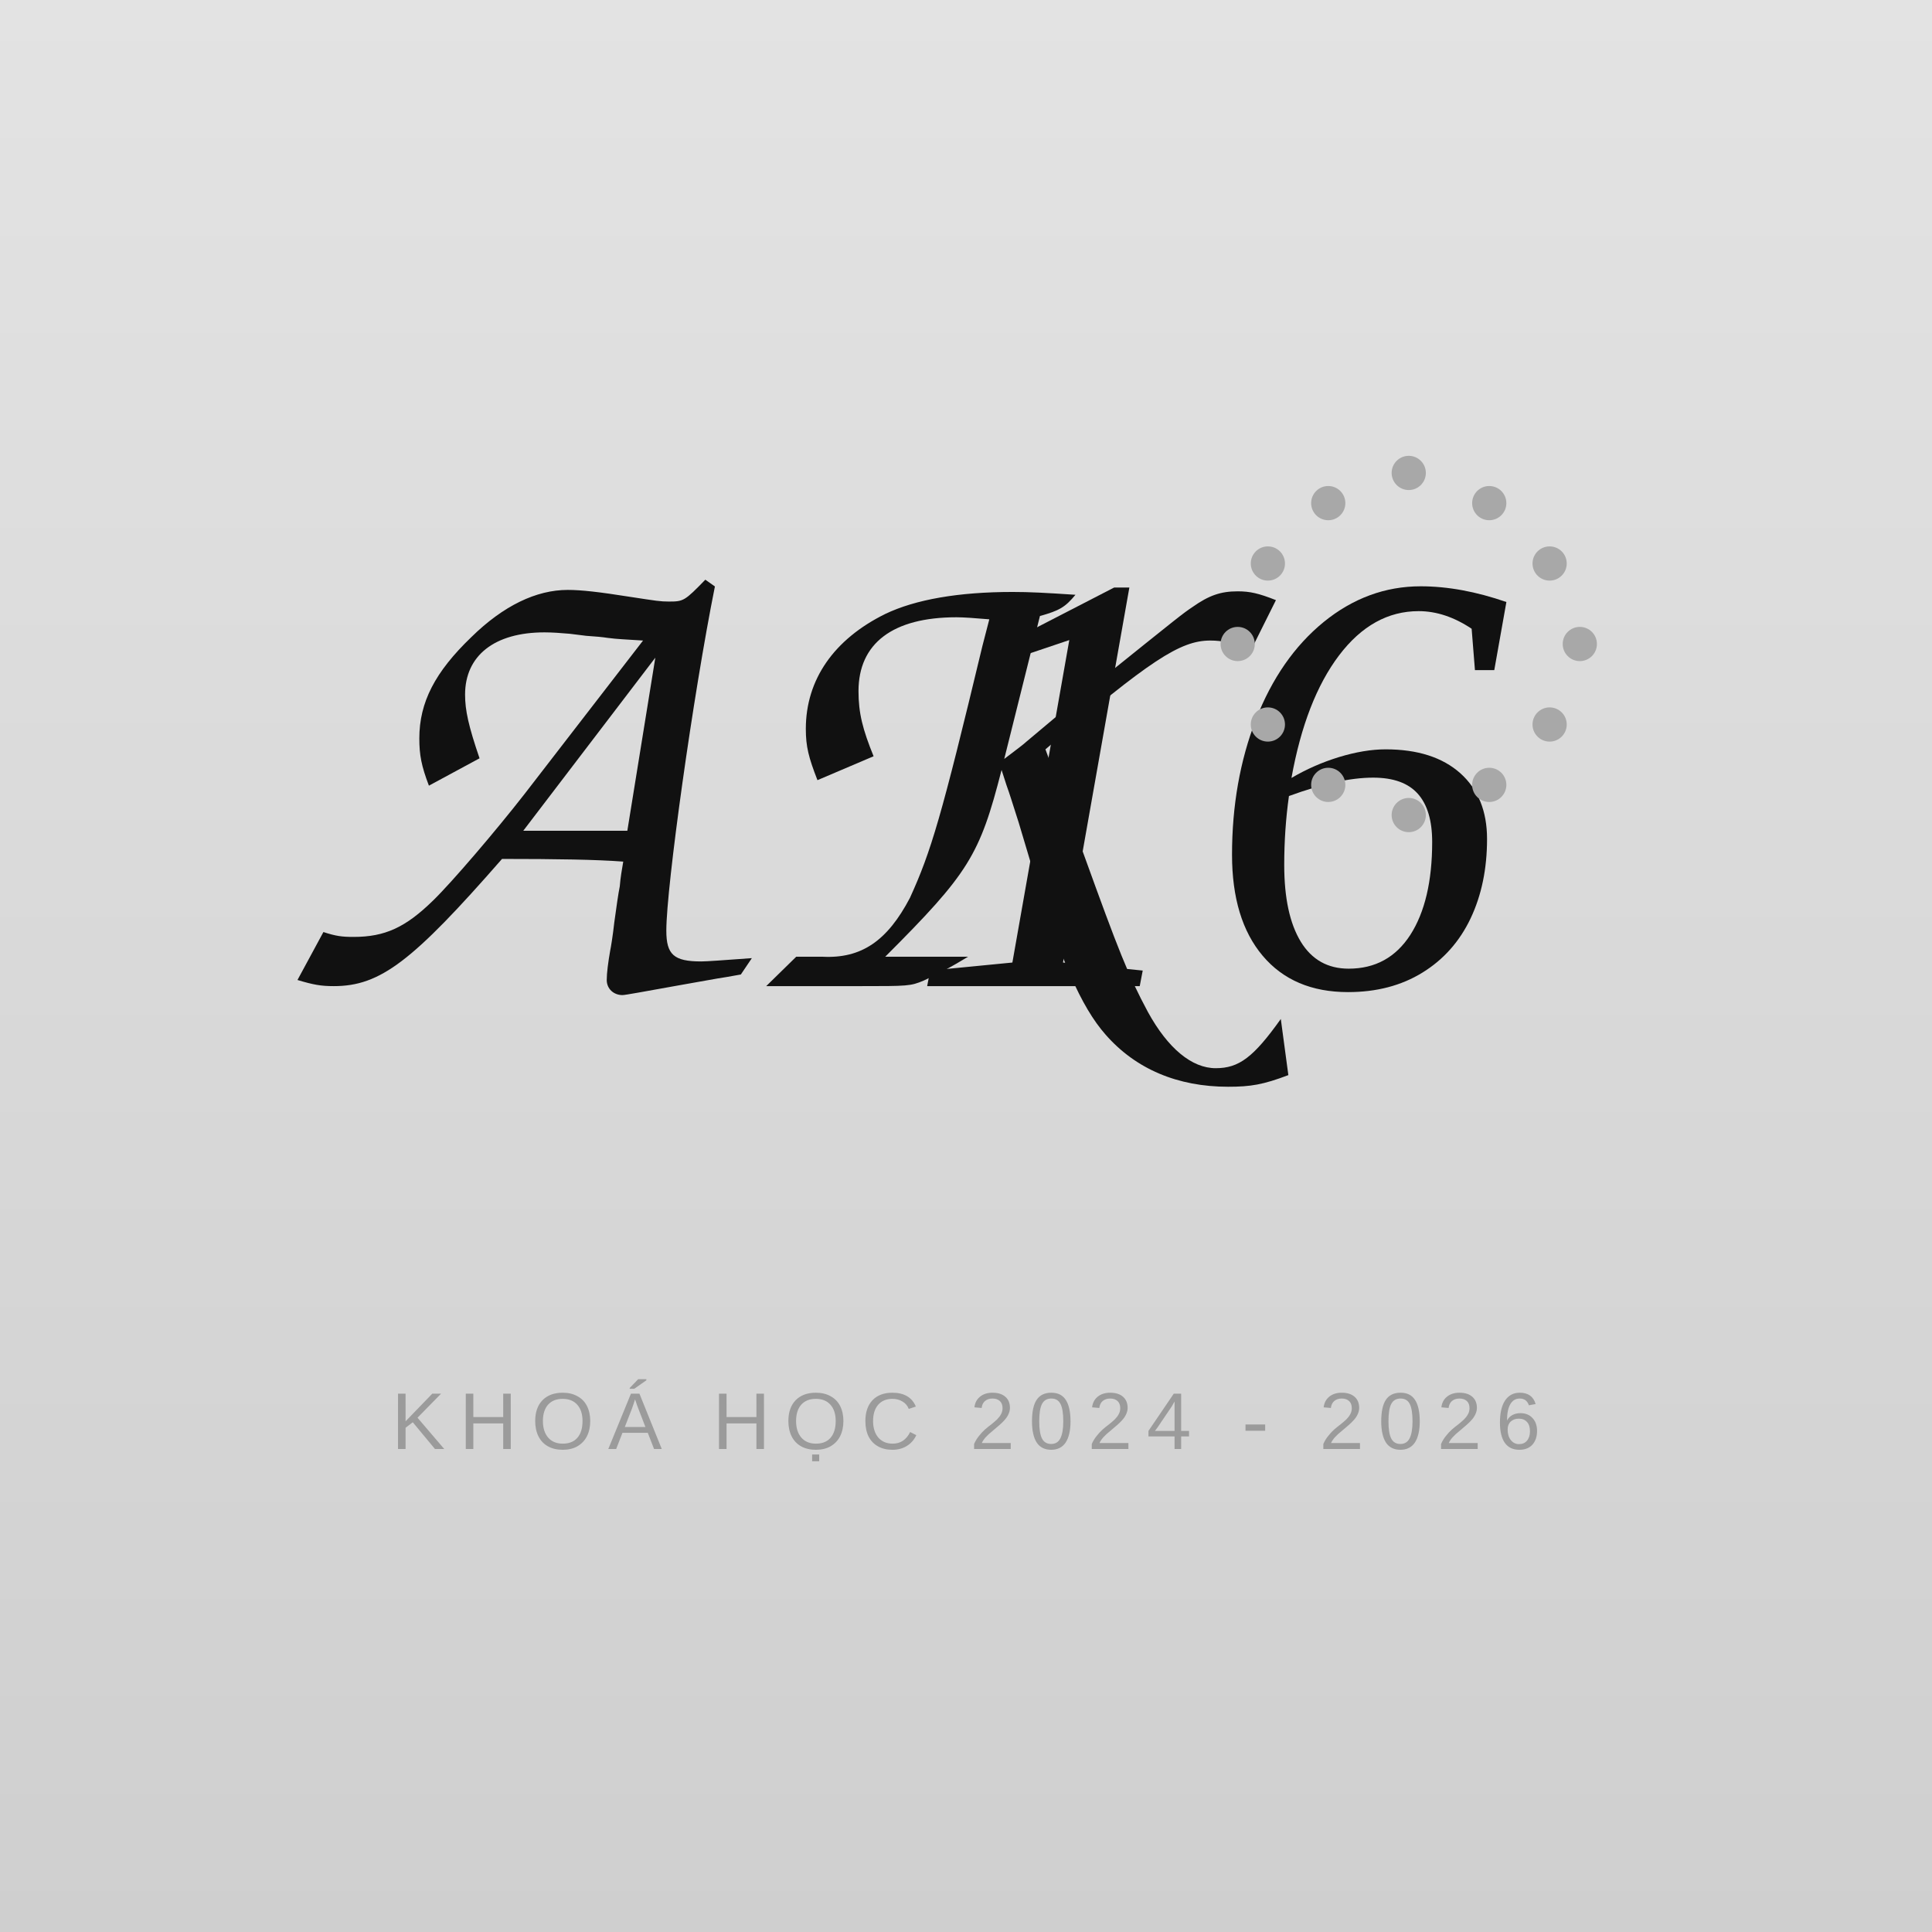
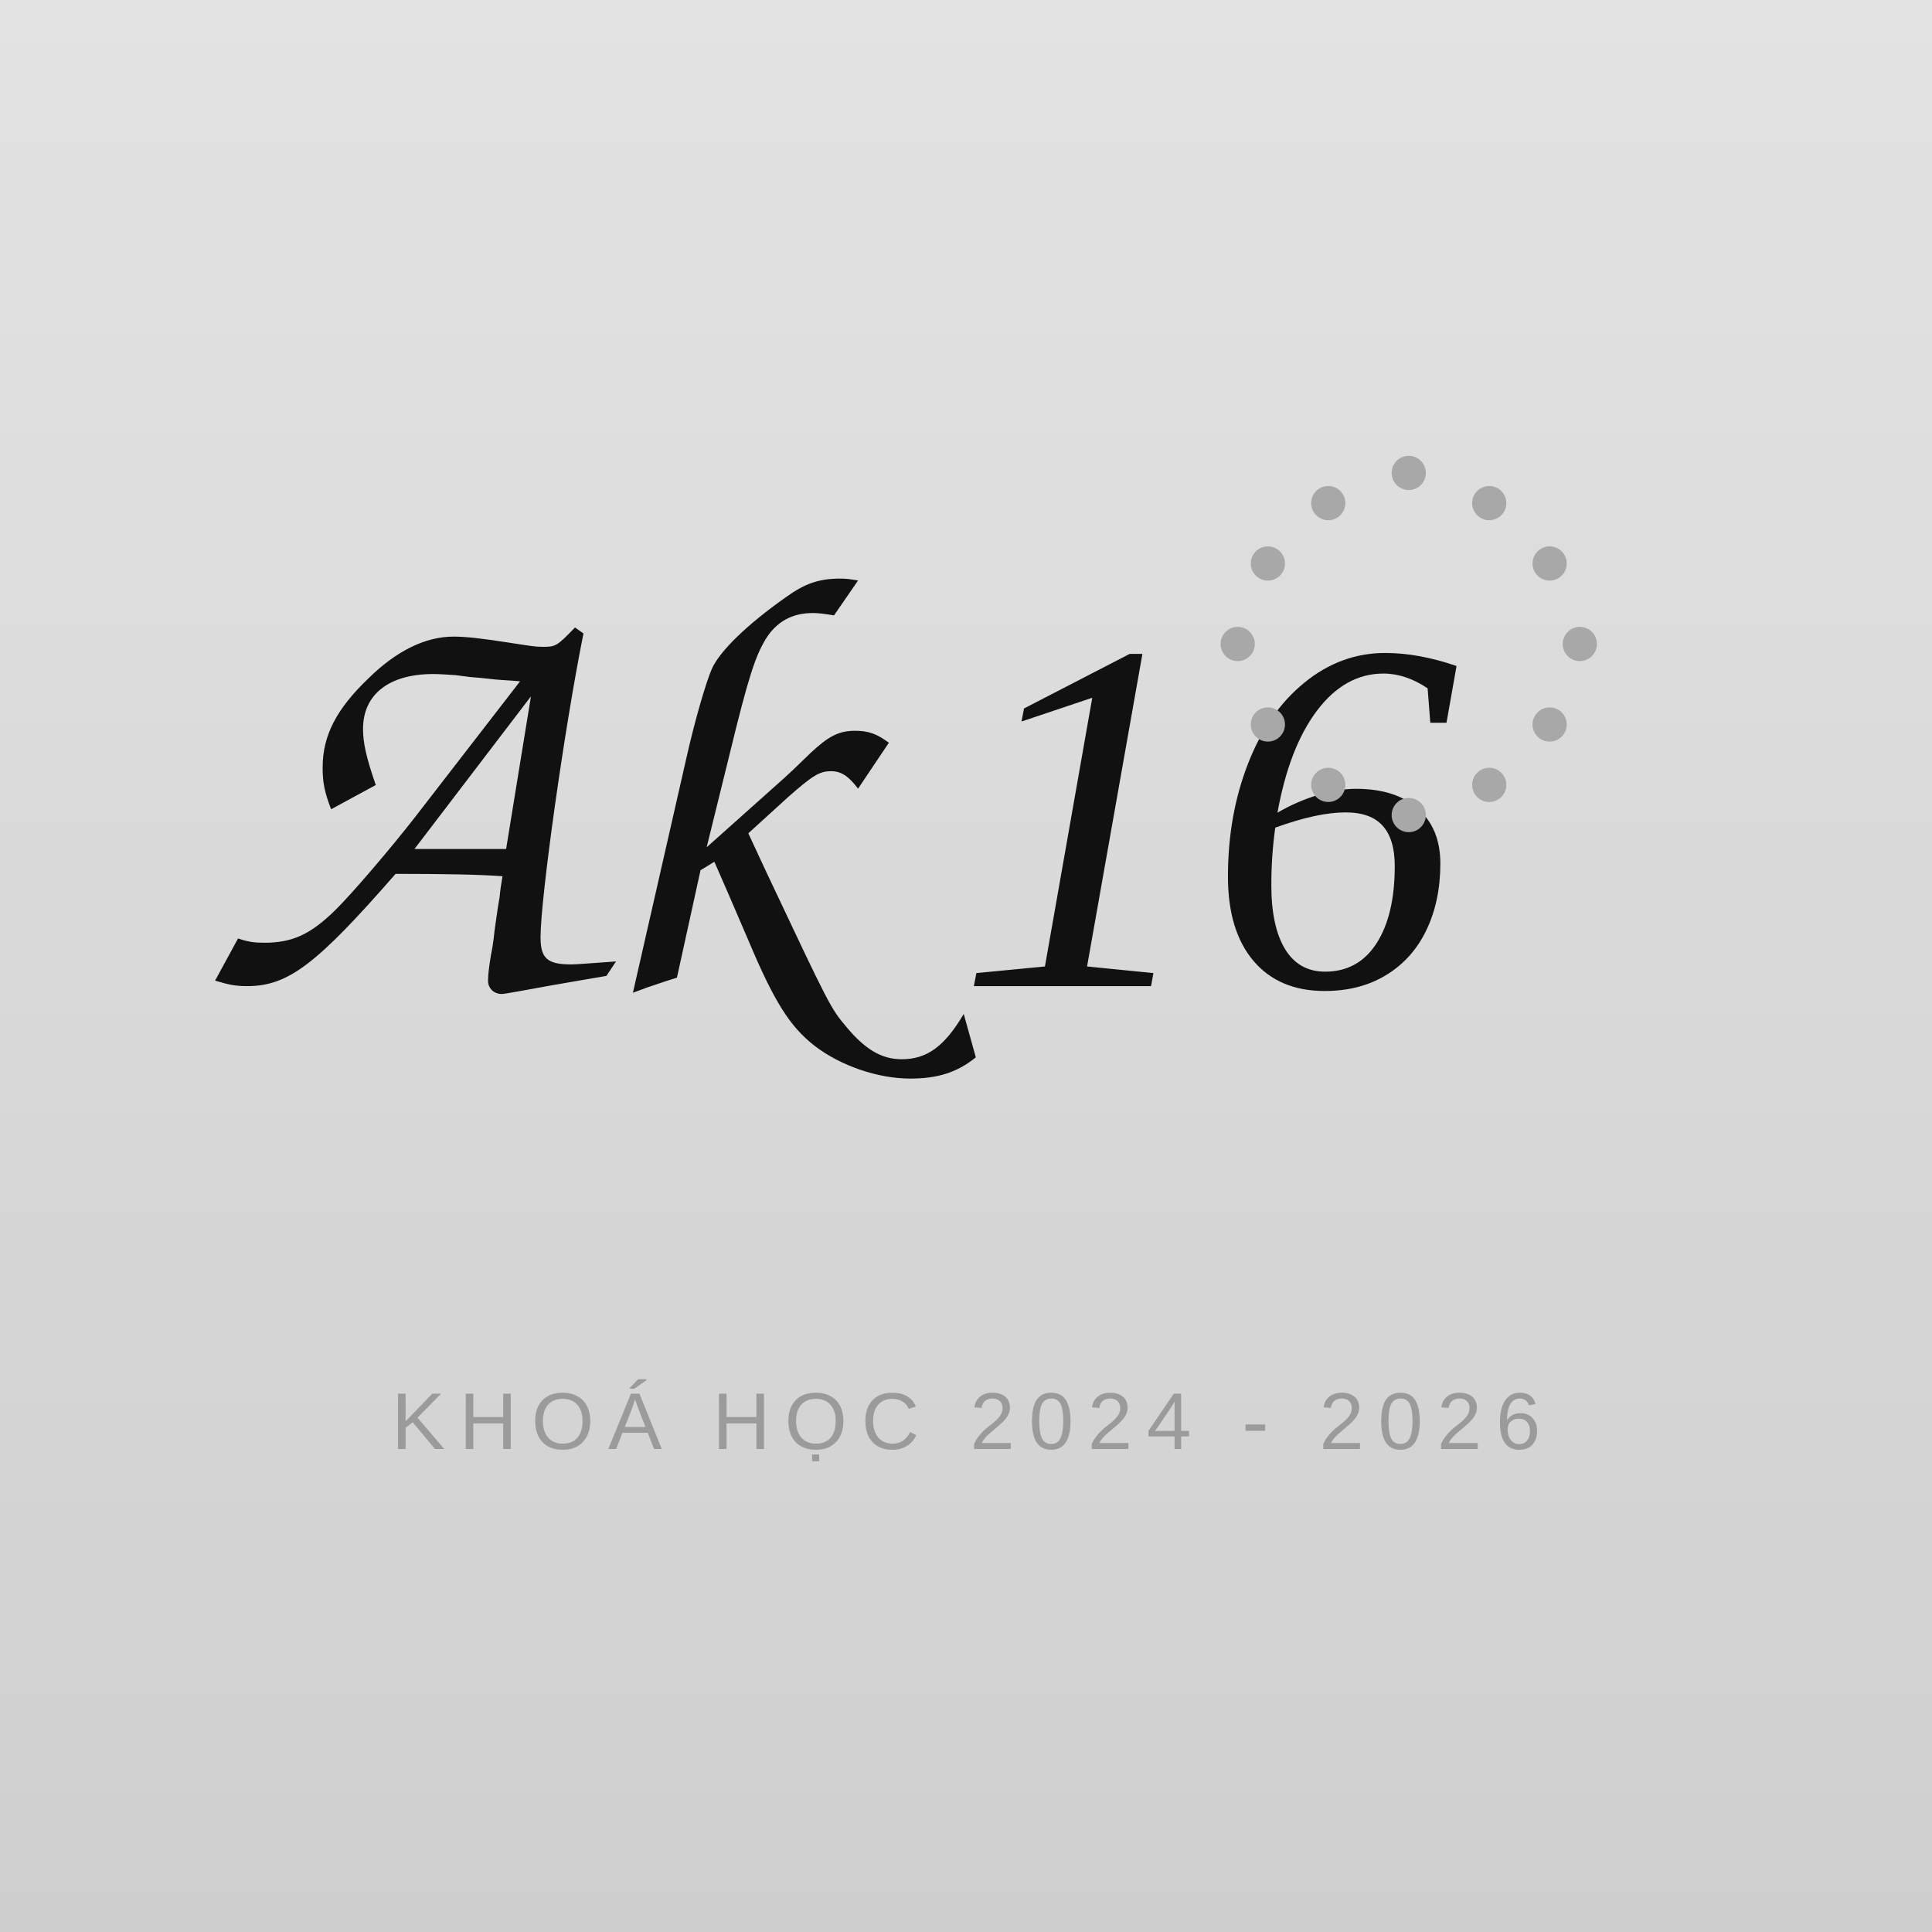
<svg xmlns="http://www.w3.org/2000/svg" width="192" height="192" viewBox="0 0 192 192">
  <defs>
    <linearGradient id="bg192" x1="0" y1="0" x2="0" y2="1">
      <stop offset="0%" stop-color="#e3e3e3" />
      <stop offset="100%" stop-color="#cfcfcf" />
    </linearGradient>
  </defs>
  <rect width="192" height="192" fill="url(#bg192)" />
-   <text x="28" y="98" font-size="68" font-family="'Brush Script MT', 'Segoe Script', cursive" fill="#111">AK</text>
-   <text x="90" y="98" font-size="60" font-family="'Times New Roman', serif" font-style="italic" fill="#111">16</text>
+   <text x="20" y="98" font-size="60" font-family="'Brush Script MT', 'Segoe Script', cursive" fill="#111">Ak</text>
+   <text x="95" y="98" font-size="50" font-family="'Times New Roman', serif" font-style="italic" fill="#111">16</text>
  <g fill="#a8a8a8" transform="translate(140 64)">
    <circle cx="0" cy="-17" r="1.7" />
    <circle cx="8" cy="-14" r="1.7" />
    <circle cx="14" cy="-8" r="1.7" />
    <circle cx="17" cy="0" r="1.7" />
    <circle cx="14" cy="8" r="1.7" />
    <circle cx="8" cy="14" r="1.7" />
    <circle cx="0" cy="17" r="1.7" />
    <circle cx="-8" cy="14" r="1.7" />
    <circle cx="-14" cy="8" r="1.7" />
    <circle cx="-17" cy="0" r="1.7" />
    <circle cx="-14" cy="-8" r="1.7" />
    <circle cx="-8" cy="-14" r="1.7" />
  </g>
  <text x="96" y="144" text-anchor="middle" font-size="8" letter-spacing="1.4" font-family="'Arial', sans-serif" fill="#9b9b9b">KHOÁ HỌC 2024 - 2026</text>
</svg>
